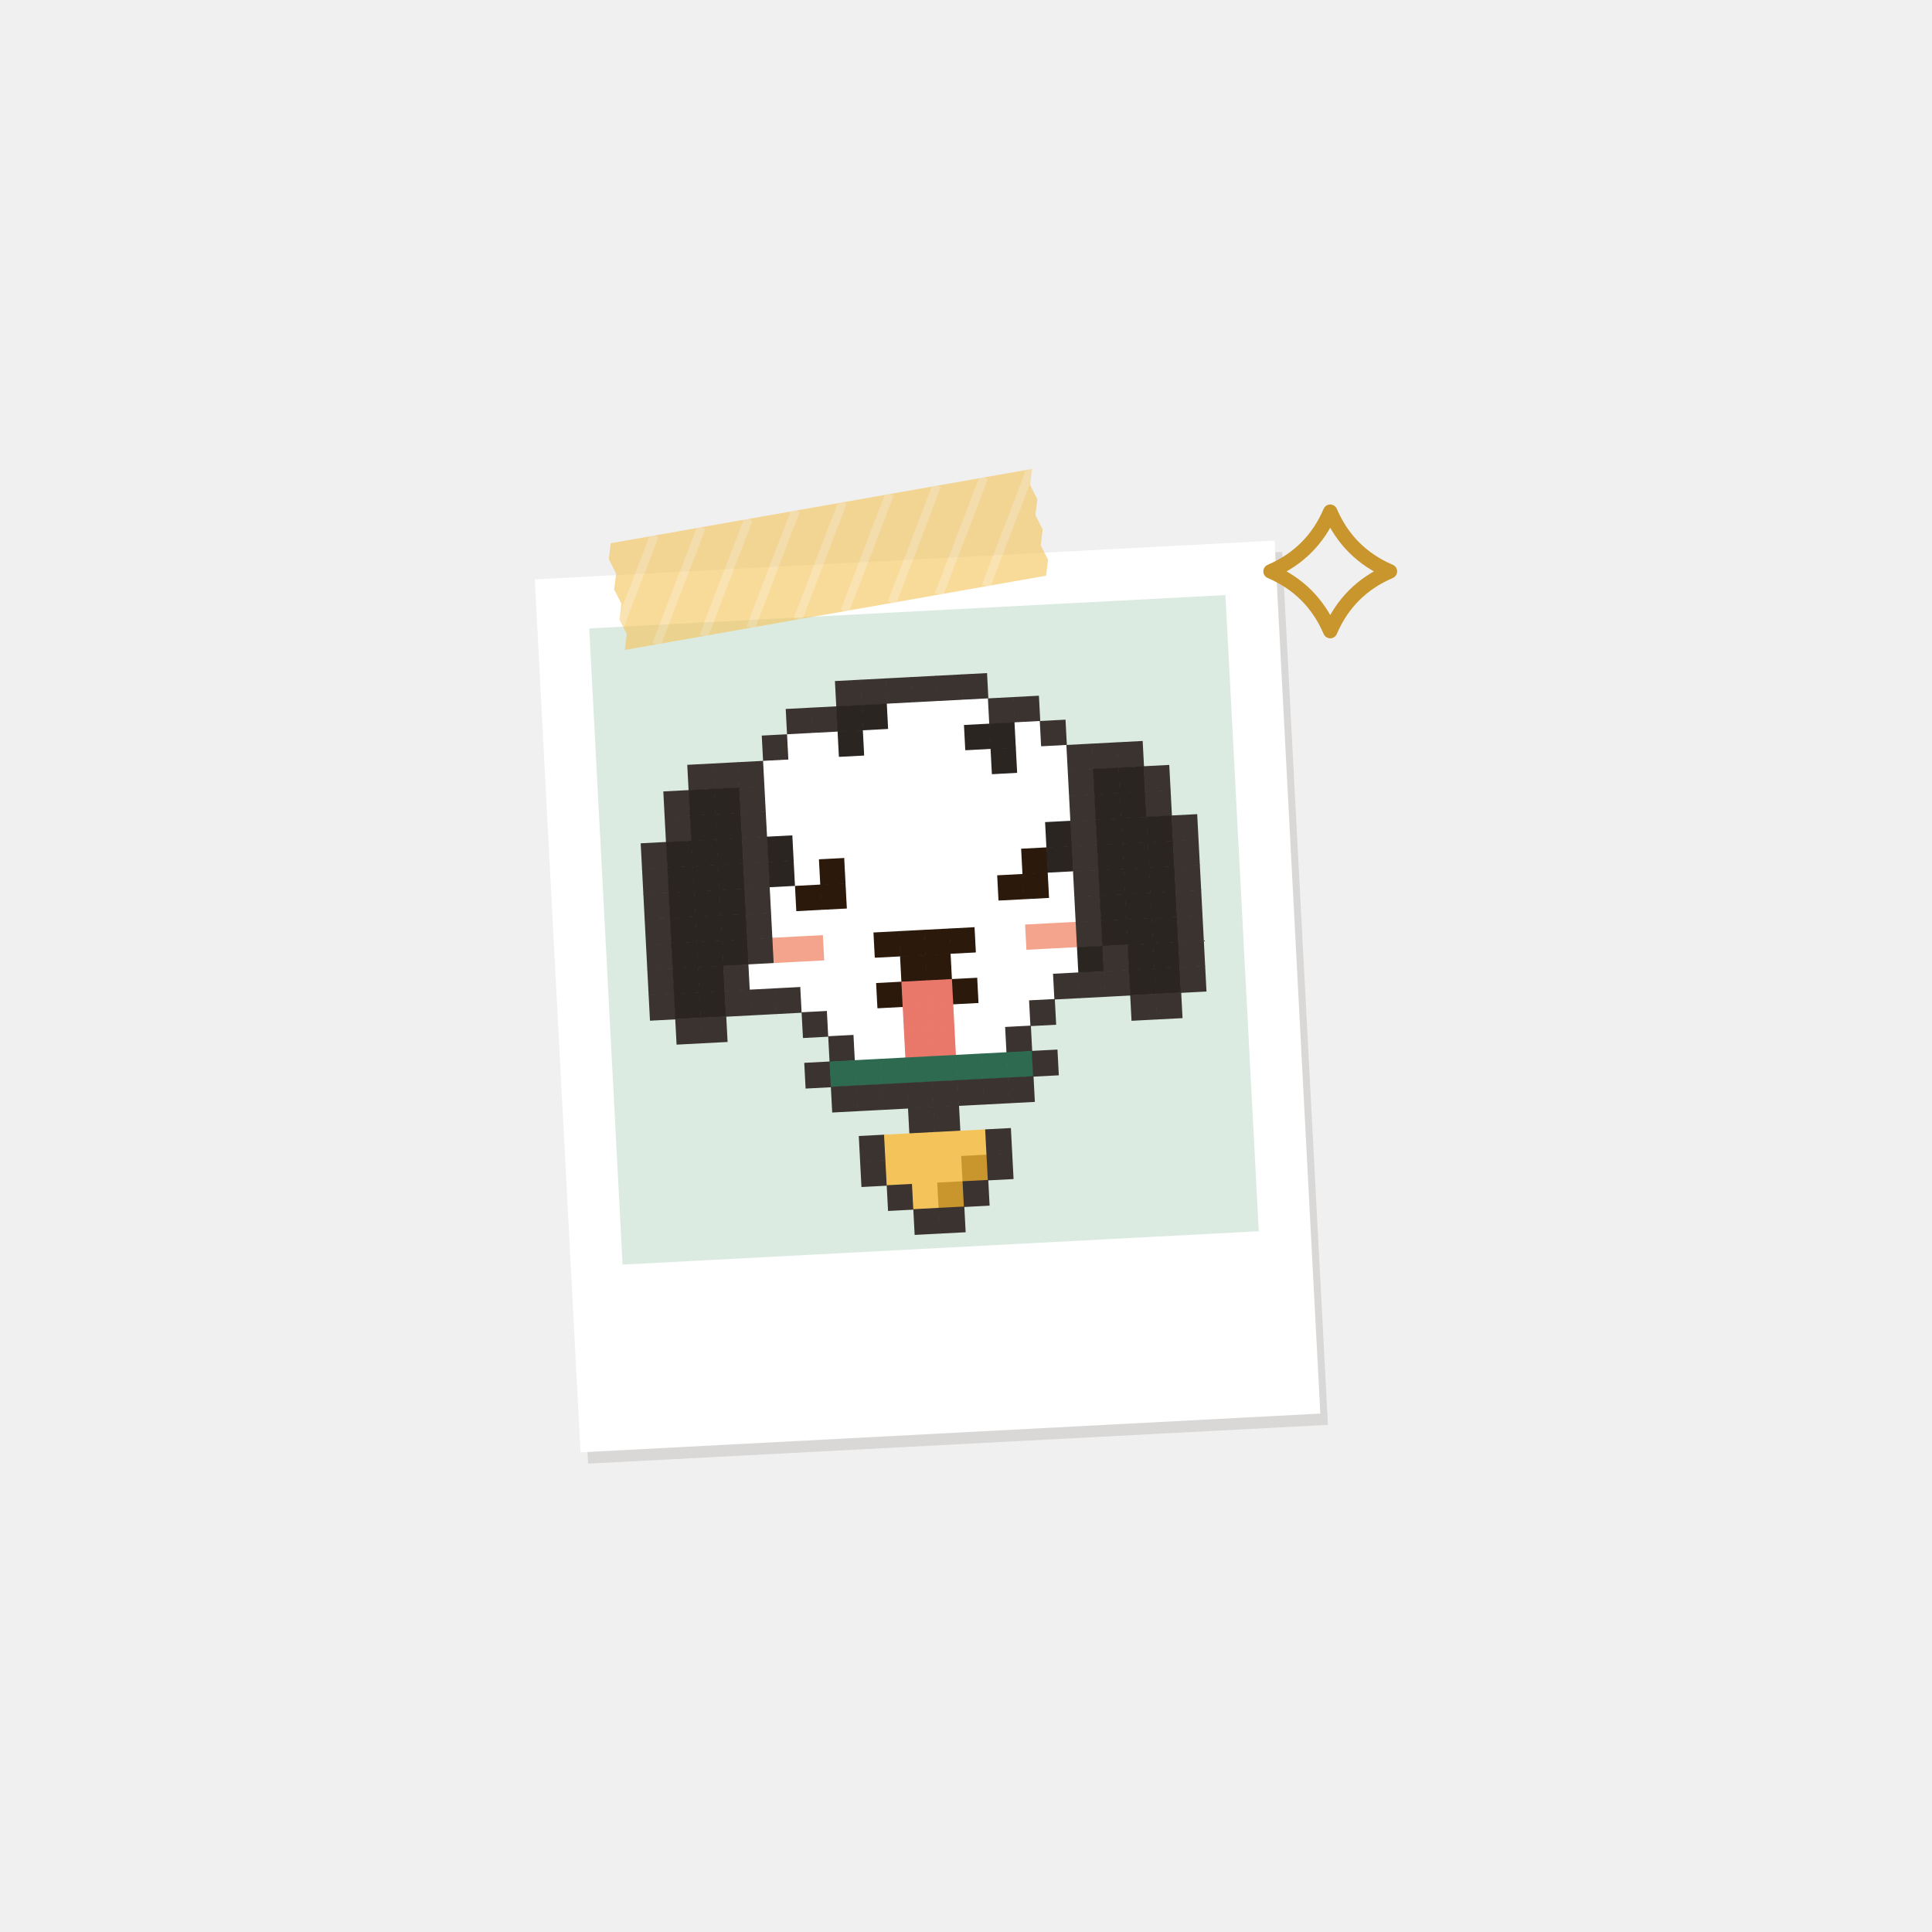
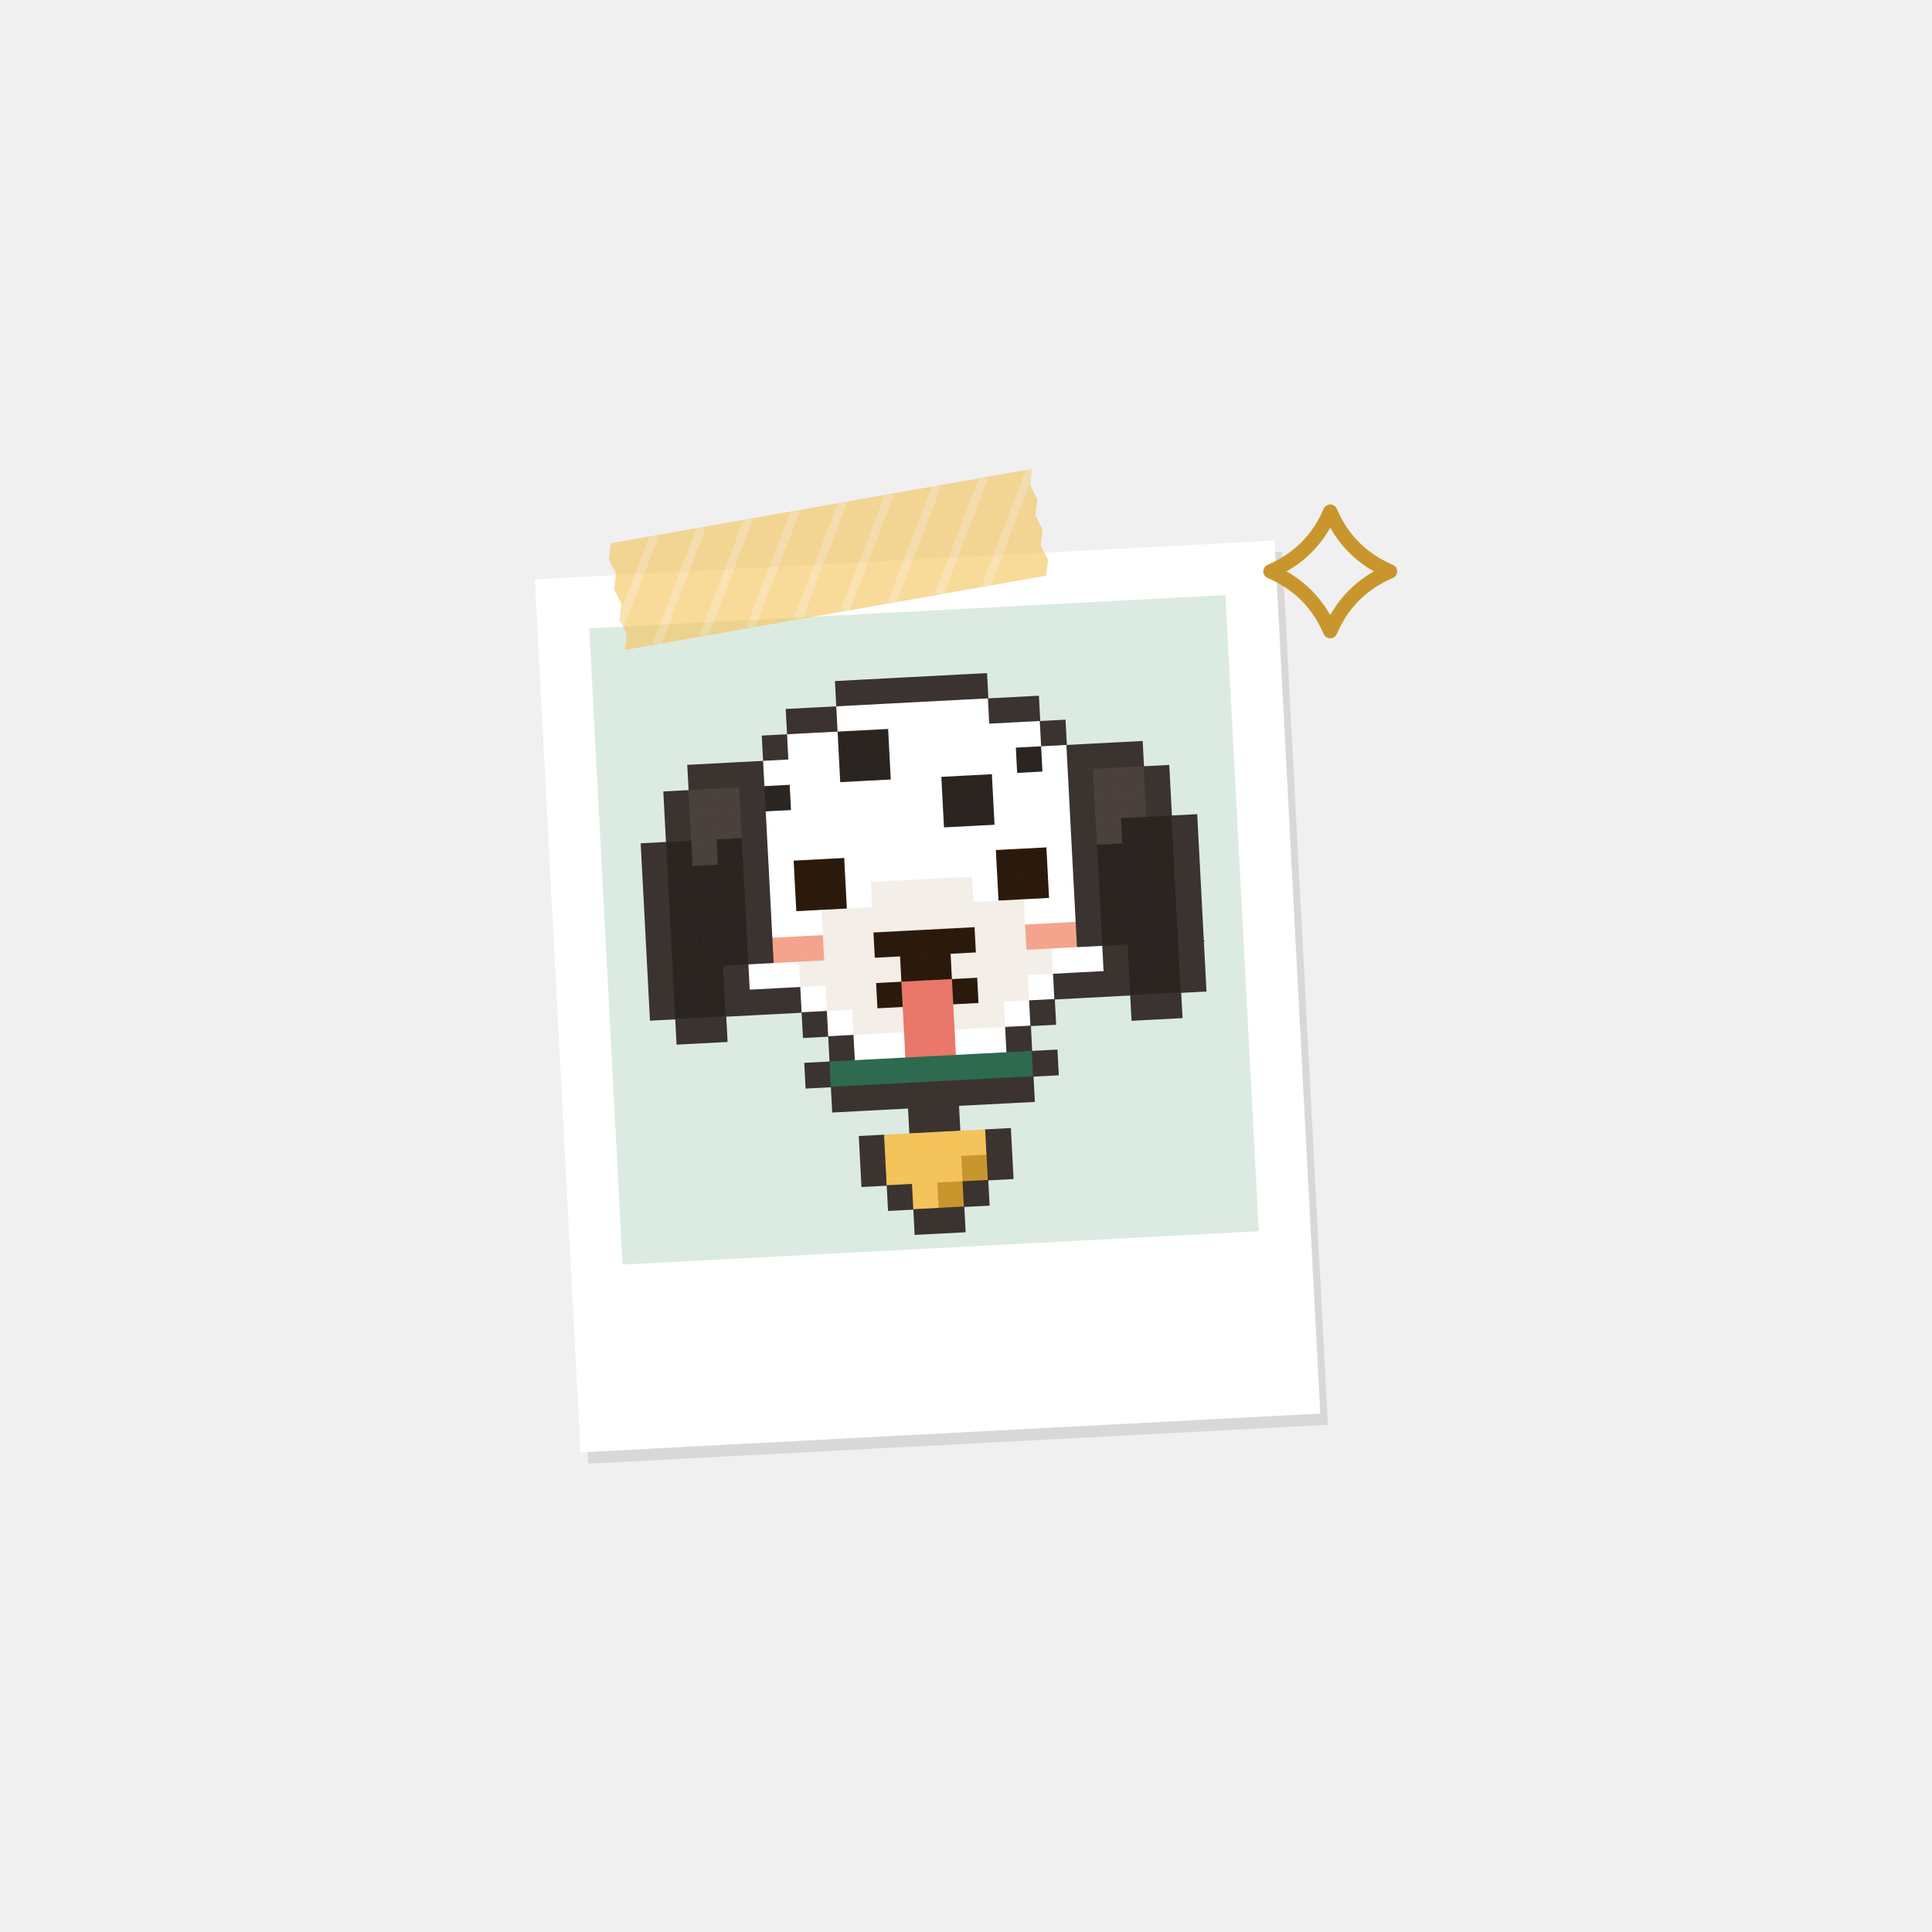
<svg xmlns="http://www.w3.org/2000/svg" width="1024" height="1024" viewBox="0 0 1024 1024">
  <g transform="translate(173.11 176.20) scale(0.61842)">
    <g transform="translate(512.0 512.0) rotate(-3)">
      <rect x="-311.4" y="-307.4" width="634.9" height="749.2" fill="#2B1F12" opacity=".12" />
      <rect x="-317.4" y="-317.4" width="634.9" height="749.2" fill="#fff" />
      <rect x="-273.0" y="-273.0" width="546.0" height="546.0" fill="#DCEBE2" />
      <rect x="-65.075" y="-216.917" width="22.092" height="22.092" fill="#3A3330" />
      <rect x="-43.383" y="-216.917" width="22.092" height="22.092" fill="#3A3330" />
      <rect x="-21.692" y="-216.917" width="22.092" height="22.092" fill="#3A3330" />
      <rect x="0" y="-216.917" width="22.092" height="22.092" fill="#3A3330" />
      <rect x="21.692" y="-216.917" width="22.092" height="22.092" fill="#3A3330" />
      <rect x="43.383" y="-216.917" width="22.092" height="22.092" fill="#3A3330" />
      <rect x="-108.459" y="-195.226" width="22.092" height="22.092" fill="#3A3330" />
      <rect x="-86.767" y="-195.226" width="22.092" height="22.092" fill="#3A3330" />
-       <rect x="-65.075" y="-195.226" width="22.092" height="22.092" fill="#2B2522" />
-       <rect x="-43.383" y="-195.226" width="22.092" height="22.092" fill="#2B2522" />
+       <rect x="-65.075" y="-195.226" width="22.092" height="22.092" fill="#FFFFFF" />
+       <rect x="-43.383" y="-195.226" width="22.092" height="22.092" fill="#FFFFFF" />
      <rect x="-21.692" y="-195.226" width="22.092" height="22.092" fill="#FFFFFF" />
      <rect x="0" y="-195.226" width="22.092" height="22.092" fill="#FFFFFF" />
      <rect x="21.692" y="-195.226" width="22.092" height="22.092" fill="#FFFFFF" />
      <rect x="43.383" y="-195.226" width="22.092" height="22.092" fill="#FFFFFF" />
      <rect x="65.075" y="-195.226" width="22.092" height="22.092" fill="#3A3330" />
      <rect x="86.767" y="-195.226" width="22.092" height="22.092" fill="#3A3330" />
      <rect x="-130.15" y="-173.534" width="22.092" height="22.092" fill="#3A3330" />
      <rect x="-108.459" y="-173.534" width="22.092" height="22.092" fill="#FFFFFF" />
      <rect x="-86.767" y="-173.534" width="22.092" height="22.092" fill="#FFFFFF" />
      <rect x="-65.075" y="-173.534" width="22.092" height="22.092" fill="#2B2522" />
-       <rect x="-43.383" y="-173.534" width="22.092" height="22.092" fill="#FFFFFF" />
+       <rect x="-43.383" y="-173.534" width="22.092" height="22.092" fill="#2B2522" />
      <rect x="-21.692" y="-173.534" width="22.092" height="22.092" fill="#FFFFFF" />
      <rect x="0" y="-173.534" width="22.092" height="22.092" fill="#FFFFFF" />
      <rect x="21.692" y="-173.534" width="22.092" height="22.092" fill="#FFFFFF" />
-       <rect x="43.383" y="-173.534" width="22.092" height="22.092" fill="#2B2522" />
-       <rect x="65.075" y="-173.534" width="22.092" height="22.092" fill="#2B2522" />
+       <rect x="43.383" y="-173.534" width="22.092" height="22.092" fill="#FFFFFF" />
+       <rect x="65.075" y="-173.534" width="22.092" height="22.092" fill="#FFFFFF" />
      <rect x="86.767" y="-173.534" width="22.092" height="22.092" fill="#FFFFFF" />
      <rect x="108.459" y="-173.534" width="22.092" height="22.092" fill="#3A3330" />
      <rect x="-195.226" y="-151.842" width="22.092" height="22.092" fill="#3A3330" />
      <rect x="-173.534" y="-151.842" width="22.092" height="22.092" fill="#3A3330" />
      <rect x="-151.842" y="-151.842" width="22.092" height="22.092" fill="#3A3330" />
      <rect x="-130.15" y="-151.842" width="22.092" height="22.092" fill="#FFFFFF" />
      <rect x="-108.459" y="-151.842" width="22.092" height="22.092" fill="#FFFFFF" />
      <rect x="-86.767" y="-151.842" width="22.092" height="22.092" fill="#FFFFFF" />
-       <rect x="-65.075" y="-151.842" width="22.092" height="22.092" fill="#FFFFFF" />
-       <rect x="-43.383" y="-151.842" width="22.092" height="22.092" fill="#FFFFFF" />
+       <rect x="-65.075" y="-151.842" width="22.092" height="22.092" fill="#2B2522" />
+       <rect x="-43.383" y="-151.842" width="22.092" height="22.092" fill="#2B2522" />
      <rect x="-21.692" y="-151.842" width="22.092" height="22.092" fill="#FFFFFF" />
      <rect x="0" y="-151.842" width="22.092" height="22.092" fill="#FFFFFF" />
      <rect x="21.692" y="-151.842" width="22.092" height="22.092" fill="#FFFFFF" />
      <rect x="43.383" y="-151.842" width="22.092" height="22.092" fill="#FFFFFF" />
-       <rect x="65.075" y="-151.842" width="22.092" height="22.092" fill="#2B2522" />
-       <rect x="86.767" y="-151.842" width="22.092" height="22.092" fill="#FFFFFF" />
+       <rect x="65.075" y="-151.842" width="22.092" height="22.092" fill="#FFFFFF" />
+       <rect x="86.767" y="-151.842" width="22.092" height="22.092" fill="#2B2522" />
      <rect x="108.459" y="-151.842" width="22.092" height="22.092" fill="#FFFFFF" />
      <rect x="130.15" y="-151.842" width="22.092" height="22.092" fill="#3A3330" />
      <rect x="151.842" y="-151.842" width="22.092" height="22.092" fill="#3A3330" />
      <rect x="173.534" y="-151.842" width="22.092" height="22.092" fill="#3A3330" />
      <rect x="-216.917" y="-130.15" width="22.092" height="22.092" fill="#3A3330" />
-       <rect x="-195.226" y="-130.15" width="22.092" height="22.092" fill="#2B2522" />
-       <rect x="-173.534" y="-130.15" width="22.092" height="22.092" fill="#2B2522" />
+       <rect x="-195.226" y="-130.15" width="22.092" height="22.092" fill="#4A403C" />
+       <rect x="-173.534" y="-130.15" width="22.092" height="22.092" fill="#4A403C" />
      <rect x="-151.842" y="-130.15" width="22.092" height="22.092" fill="#3A3330" />
-       <rect x="-130.15" y="-130.15" width="22.092" height="22.092" fill="#FFFFFF" />
+       <rect x="-130.15" y="-130.15" width="22.092" height="22.092" fill="#2B2522" />
      <rect x="-108.459" y="-130.15" width="22.092" height="22.092" fill="#FFFFFF" />
      <rect x="-86.767" y="-130.15" width="22.092" height="22.092" fill="#FFFFFF" />
      <rect x="-65.075" y="-130.15" width="22.092" height="22.092" fill="#FFFFFF" />
      <rect x="-43.383" y="-130.15" width="22.092" height="22.092" fill="#FFFFFF" />
      <rect x="-21.692" y="-130.15" width="22.092" height="22.092" fill="#FFFFFF" />
      <rect x="0" y="-130.15" width="22.092" height="22.092" fill="#FFFFFF" />
-       <rect x="21.692" y="-130.15" width="22.092" height="22.092" fill="#FFFFFF" />
-       <rect x="43.383" y="-130.15" width="22.092" height="22.092" fill="#FFFFFF" />
+       <rect x="21.692" y="-130.15" width="22.092" height="22.092" fill="#2B2522" />
+       <rect x="43.383" y="-130.15" width="22.092" height="22.092" fill="#2B2522" />
      <rect x="65.075" y="-130.15" width="22.092" height="22.092" fill="#FFFFFF" />
      <rect x="86.767" y="-130.15" width="22.092" height="22.092" fill="#FFFFFF" />
      <rect x="108.459" y="-130.15" width="22.092" height="22.092" fill="#FFFFFF" />
      <rect x="130.15" y="-130.15" width="22.092" height="22.092" fill="#3A3330" />
-       <rect x="151.842" y="-130.15" width="22.092" height="22.092" fill="#2B2522" />
-       <rect x="173.534" y="-130.15" width="22.092" height="22.092" fill="#2B2522" />
+       <rect x="151.842" y="-130.15" width="22.092" height="22.092" fill="#4A403C" />
+       <rect x="173.534" y="-130.15" width="22.092" height="22.092" fill="#4A403C" />
      <rect x="195.226" y="-130.15" width="22.092" height="22.092" fill="#3A3330" />
      <rect x="-216.917" y="-108.459" width="22.092" height="22.092" fill="#3A3330" />
-       <rect x="-195.226" y="-108.459" width="22.092" height="22.092" fill="#2B2522" />
-       <rect x="-173.534" y="-108.459" width="22.092" height="22.092" fill="#2B2522" />
+       <rect x="-195.226" y="-108.459" width="22.092" height="22.092" fill="#4A403C" />
+       <rect x="-173.534" y="-108.459" width="22.092" height="22.092" fill="#4A403C" />
      <rect x="-151.842" y="-108.459" width="22.092" height="22.092" fill="#3A3330" />
      <rect x="-130.15" y="-108.459" width="22.092" height="22.092" fill="#FFFFFF" />
      <rect x="-108.459" y="-108.459" width="22.092" height="22.092" fill="#FFFFFF" />
      <rect x="-86.767" y="-108.459" width="22.092" height="22.092" fill="#FFFFFF" />
      <rect x="-65.075" y="-108.459" width="22.092" height="22.092" fill="#FFFFFF" />
      <rect x="-43.383" y="-108.459" width="22.092" height="22.092" fill="#FFFFFF" />
      <rect x="-21.692" y="-108.459" width="22.092" height="22.092" fill="#FFFFFF" />
      <rect x="0" y="-108.459" width="22.092" height="22.092" fill="#FFFFFF" />
-       <rect x="21.692" y="-108.459" width="22.092" height="22.092" fill="#FFFFFF" />
-       <rect x="43.383" y="-108.459" width="22.092" height="22.092" fill="#FFFFFF" />
+       <rect x="21.692" y="-108.459" width="22.092" height="22.092" fill="#2B2522" />
+       <rect x="43.383" y="-108.459" width="22.092" height="22.092" fill="#2B2522" />
      <rect x="65.075" y="-108.459" width="22.092" height="22.092" fill="#FFFFFF" />
      <rect x="86.767" y="-108.459" width="22.092" height="22.092" fill="#FFFFFF" />
      <rect x="108.459" y="-108.459" width="22.092" height="22.092" fill="#FFFFFF" />
      <rect x="130.15" y="-108.459" width="22.092" height="22.092" fill="#3A3330" />
-       <rect x="151.842" y="-108.459" width="22.092" height="22.092" fill="#2B2522" />
-       <rect x="173.534" y="-108.459" width="22.092" height="22.092" fill="#2B2522" />
+       <rect x="151.842" y="-108.459" width="22.092" height="22.092" fill="#4A403C" />
+       <rect x="173.534" y="-108.459" width="22.092" height="22.092" fill="#4A403C" />
      <rect x="195.226" y="-108.459" width="22.092" height="22.092" fill="#3A3330" />
      <rect x="-238.609" y="-86.767" width="22.092" height="22.092" fill="#3A3330" />
      <rect x="-216.917" y="-86.767" width="22.092" height="22.092" fill="#2B2522" />
-       <rect x="-195.226" y="-86.767" width="22.092" height="22.092" fill="#2B2522" />
+       <rect x="-195.226" y="-86.767" width="22.092" height="22.092" fill="#4A403C" />
      <rect x="-173.534" y="-86.767" width="22.092" height="22.092" fill="#2B2522" />
      <rect x="-151.842" y="-86.767" width="22.092" height="22.092" fill="#3A3330" />
-       <rect x="-130.15" y="-86.767" width="22.092" height="22.092" fill="#2B2522" />
+       <rect x="-130.15" y="-86.767" width="22.092" height="22.092" fill="#FFFFFF" />
      <rect x="-108.459" y="-86.767" width="22.092" height="22.092" fill="#FFFFFF" />
      <rect x="-86.767" y="-86.767" width="22.092" height="22.092" fill="#FFFFFF" />
      <rect x="-65.075" y="-86.767" width="22.092" height="22.092" fill="#FFFFFF" />
      <rect x="-43.383" y="-86.767" width="22.092" height="22.092" fill="#FFFFFF" />
      <rect x="-21.692" y="-86.767" width="22.092" height="22.092" fill="#FFFFFF" />
      <rect x="0" y="-86.767" width="22.092" height="22.092" fill="#FFFFFF" />
      <rect x="21.692" y="-86.767" width="22.092" height="22.092" fill="#FFFFFF" />
      <rect x="43.383" y="-86.767" width="22.092" height="22.092" fill="#FFFFFF" />
      <rect x="65.075" y="-86.767" width="22.092" height="22.092" fill="#FFFFFF" />
      <rect x="86.767" y="-86.767" width="22.092" height="22.092" fill="#FFFFFF" />
-       <rect x="108.459" y="-86.767" width="22.092" height="22.092" fill="#2B2522" />
+       <rect x="108.459" y="-86.767" width="22.092" height="22.092" fill="#FFFFFF" />
      <rect x="130.15" y="-86.767" width="22.092" height="22.092" fill="#3A3330" />
-       <rect x="151.842" y="-86.767" width="22.092" height="22.092" fill="#2B2522" />
+       <rect x="151.842" y="-86.767" width="22.092" height="22.092" fill="#4A403C" />
      <rect x="173.534" y="-86.767" width="22.092" height="22.092" fill="#2B2522" />
      <rect x="195.226" y="-86.767" width="22.092" height="22.092" fill="#2B2522" />
      <rect x="216.917" y="-86.767" width="22.092" height="22.092" fill="#3A3330" />
      <rect x="-238.609" y="-65.075" width="22.092" height="22.092" fill="#3A3330" />
      <rect x="-216.917" y="-65.075" width="22.092" height="22.092" fill="#2B2522" />
      <rect x="-195.226" y="-65.075" width="22.092" height="22.092" fill="#2B2522" />
      <rect x="-173.534" y="-65.075" width="22.092" height="22.092" fill="#2B2522" />
      <rect x="-151.842" y="-65.075" width="22.092" height="22.092" fill="#3A3330" />
-       <rect x="-130.15" y="-65.075" width="22.092" height="22.092" fill="#2B2522" />
-       <rect x="-108.459" y="-65.075" width="22.092" height="22.092" fill="#FFFFFF" />
+       <rect x="-130.15" y="-65.075" width="22.092" height="22.092" fill="#FFFFFF" />
+       <rect x="-108.459" y="-65.075" width="22.092" height="22.092" fill="#2B1A0C" />
      <rect x="-86.767" y="-65.075" width="22.092" height="22.092" fill="#2B1A0C" />
      <rect x="-65.075" y="-65.075" width="22.092" height="22.092" fill="#FFFFFF" />
      <rect x="-43.383" y="-65.075" width="22.092" height="22.092" fill="#FFFFFF" />
      <rect x="-21.692" y="-65.075" width="22.092" height="22.092" fill="#FFFFFF" />
      <rect x="0" y="-65.075" width="22.092" height="22.092" fill="#FFFFFF" />
      <rect x="21.692" y="-65.075" width="22.092" height="22.092" fill="#FFFFFF" />
      <rect x="43.383" y="-65.075" width="22.092" height="22.092" fill="#FFFFFF" />
-       <rect x="65.075" y="-65.075" width="22.092" height="22.092" fill="#FFFFFF" />
+       <rect x="65.075" y="-65.075" width="22.092" height="22.092" fill="#2B1A0C" />
      <rect x="86.767" y="-65.075" width="22.092" height="22.092" fill="#2B1A0C" />
-       <rect x="108.459" y="-65.075" width="22.092" height="22.092" fill="#2B2522" />
+       <rect x="108.459" y="-65.075" width="22.092" height="22.092" fill="#FFFFFF" />
      <rect x="130.15" y="-65.075" width="22.092" height="22.092" fill="#3A3330" />
      <rect x="151.842" y="-65.075" width="22.092" height="22.092" fill="#2B2522" />
      <rect x="173.534" y="-65.075" width="22.092" height="22.092" fill="#2B2522" />
      <rect x="195.226" y="-65.075" width="22.092" height="22.092" fill="#2B2522" />
      <rect x="216.917" y="-65.075" width="22.092" height="22.092" fill="#3A3330" />
      <rect x="-238.609" y="-43.383" width="22.092" height="22.092" fill="#3A3330" />
      <rect x="-216.917" y="-43.383" width="22.092" height="22.092" fill="#2B2522" />
      <rect x="-195.226" y="-43.383" width="22.092" height="22.092" fill="#2B2522" />
      <rect x="-173.534" y="-43.383" width="22.092" height="22.092" fill="#2B2522" />
      <rect x="-151.842" y="-43.383" width="22.092" height="22.092" fill="#3A3330" />
      <rect x="-130.15" y="-43.383" width="22.092" height="22.092" fill="#FFFFFF" />
      <rect x="-108.459" y="-43.383" width="22.092" height="22.092" fill="#2B1A0C" />
      <rect x="-86.767" y="-43.383" width="22.092" height="22.092" fill="#2B1A0C" />
      <rect x="-65.075" y="-43.383" width="22.092" height="22.092" fill="#FFFFFF" />
-       <rect x="-43.383" y="-43.383" width="22.092" height="22.092" fill="#FFFFFF" />
-       <rect x="-21.692" y="-43.383" width="22.092" height="22.092" fill="#FFFFFF" />
-       <rect x="0" y="-43.383" width="22.092" height="22.092" fill="#FFFFFF" />
-       <rect x="21.692" y="-43.383" width="22.092" height="22.092" fill="#FFFFFF" />
+       <rect x="-43.383" y="-43.383" width="22.092" height="22.092" fill="#F4EEE8" />
+       <rect x="-21.692" y="-43.383" width="22.092" height="22.092" fill="#F4EEE8" />
+       <rect x="0" y="-43.383" width="22.092" height="22.092" fill="#F4EEE8" />
+       <rect x="21.692" y="-43.383" width="22.092" height="22.092" fill="#F4EEE8" />
      <rect x="43.383" y="-43.383" width="22.092" height="22.092" fill="#FFFFFF" />
      <rect x="65.075" y="-43.383" width="22.092" height="22.092" fill="#2B1A0C" />
      <rect x="86.767" y="-43.383" width="22.092" height="22.092" fill="#2B1A0C" />
      <rect x="108.459" y="-43.383" width="22.092" height="22.092" fill="#FFFFFF" />
      <rect x="130.15" y="-43.383" width="22.092" height="22.092" fill="#3A3330" />
      <rect x="151.842" y="-43.383" width="22.092" height="22.092" fill="#2B2522" />
      <rect x="173.534" y="-43.383" width="22.092" height="22.092" fill="#2B2522" />
      <rect x="195.226" y="-43.383" width="22.092" height="22.092" fill="#2B2522" />
      <rect x="216.917" y="-43.383" width="22.092" height="22.092" fill="#3A3330" />
      <rect x="-238.609" y="-21.692" width="22.092" height="22.092" fill="#3A3330" />
      <rect x="-216.917" y="-21.692" width="22.092" height="22.092" fill="#2B2522" />
      <rect x="-195.226" y="-21.692" width="22.092" height="22.092" fill="#2B2522" />
      <rect x="-173.534" y="-21.692" width="22.092" height="22.092" fill="#2B2522" />
      <rect x="-151.842" y="-21.692" width="22.092" height="22.092" fill="#3A3330" />
      <rect x="-130.15" y="-21.692" width="22.092" height="22.092" fill="#FFFFFF" />
      <rect x="-108.459" y="-21.692" width="22.092" height="22.092" fill="#FFFFFF" />
-       <rect x="-86.767" y="-21.692" width="22.092" height="22.092" fill="#FFFFFF" />
-       <rect x="-65.075" y="-21.692" width="22.092" height="22.092" fill="#FFFFFF" />
-       <rect x="-43.383" y="-21.692" width="22.092" height="22.092" fill="#FFFFFF" />
-       <rect x="-21.692" y="-21.692" width="22.092" height="22.092" fill="#FFFFFF" />
-       <rect x="0" y="-21.692" width="22.092" height="22.092" fill="#FFFFFF" />
-       <rect x="21.692" y="-21.692" width="22.092" height="22.092" fill="#FFFFFF" />
-       <rect x="43.383" y="-21.692" width="22.092" height="22.092" fill="#FFFFFF" />
-       <rect x="65.075" y="-21.692" width="22.092" height="22.092" fill="#FFFFFF" />
+       <rect x="-86.767" y="-21.692" width="22.092" height="22.092" fill="#F4EEE8" />
+       <rect x="-65.075" y="-21.692" width="22.092" height="22.092" fill="#F4EEE8" />
+       <rect x="-43.383" y="-21.692" width="22.092" height="22.092" fill="#F4EEE8" />
+       <rect x="-21.692" y="-21.692" width="22.092" height="22.092" fill="#F4EEE8" />
+       <rect x="0" y="-21.692" width="22.092" height="22.092" fill="#F4EEE8" />
+       <rect x="21.692" y="-21.692" width="22.092" height="22.092" fill="#F4EEE8" />
+       <rect x="43.383" y="-21.692" width="22.092" height="22.092" fill="#F4EEE8" />
+       <rect x="65.075" y="-21.692" width="22.092" height="22.092" fill="#F4EEE8" />
      <rect x="86.767" y="-21.692" width="22.092" height="22.092" fill="#FFFFFF" />
      <rect x="108.459" y="-21.692" width="22.092" height="22.092" fill="#FFFFFF" />
      <rect x="130.15" y="-21.692" width="22.092" height="22.092" fill="#3A3330" />
      <rect x="151.842" y="-21.692" width="22.092" height="22.092" fill="#2B2522" />
      <rect x="173.534" y="-21.692" width="22.092" height="22.092" fill="#2B2522" />
      <rect x="195.226" y="-21.692" width="22.092" height="22.092" fill="#2B2522" />
      <rect x="216.917" y="-21.692" width="22.092" height="22.092" fill="#3A3330" />
      <rect x="-238.609" y="0" width="22.092" height="22.092" fill="#3A3330" />
      <rect x="-216.917" y="0" width="22.092" height="22.092" fill="#2B2522" />
      <rect x="-195.226" y="0" width="22.092" height="22.092" fill="#2B2522" />
      <rect x="-173.534" y="0" width="22.092" height="22.092" fill="#2B2522" />
      <rect x="-151.842" y="0" width="22.092" height="22.092" fill="#3A3330" />
      <rect x="-130.15" y="0" width="22.092" height="22.092" fill="#F4A48C" />
      <rect x="-108.459" y="0" width="22.092" height="22.092" fill="#F4A48C" />
-       <rect x="-86.767" y="0" width="22.092" height="22.092" fill="#FFFFFF" />
-       <rect x="-65.075" y="0" width="22.092" height="22.092" fill="#FFFFFF" />
+       <rect x="-86.767" y="0" width="22.092" height="22.092" fill="#F4EEE8" />
+       <rect x="-65.075" y="0" width="22.092" height="22.092" fill="#F4EEE8" />
      <rect x="-43.383" y="0" width="22.092" height="22.092" fill="#2B1A0C" />
      <rect x="-21.692" y="0" width="22.092" height="22.092" fill="#2B1A0C" />
      <rect x="0" y="0" width="22.092" height="22.092" fill="#2B1A0C" />
      <rect x="21.692" y="0" width="22.092" height="22.092" fill="#2B1A0C" />
-       <rect x="43.383" y="0" width="22.092" height="22.092" fill="#FFFFFF" />
-       <rect x="65.075" y="0" width="22.092" height="22.092" fill="#FFFFFF" />
+       <rect x="43.383" y="0" width="22.092" height="22.092" fill="#F4EEE8" />
+       <rect x="65.075" y="0" width="22.092" height="22.092" fill="#F4EEE8" />
      <rect x="86.767" y="0" width="22.092" height="22.092" fill="#F4A48C" />
      <rect x="108.459" y="0" width="22.092" height="22.092" fill="#F4A48C" />
      <rect x="130.15" y="0" width="22.092" height="22.092" fill="#3A3330" />
      <rect x="151.842" y="0" width="22.092" height="22.092" fill="#2B2522" />
      <rect x="173.534" y="0" width="22.092" height="22.092" fill="#2B2522" />
      <rect x="195.226" y="0" width="22.092" height="22.092" fill="#2B2522" />
      <rect x="216.917" y="0" width="22.092" height="22.092" fill="#3A3330" />
      <rect x="-238.609" y="21.692" width="22.092" height="22.092" fill="#3A3330" />
      <rect x="-216.917" y="21.692" width="22.092" height="22.092" fill="#2B2522" />
      <rect x="-195.226" y="21.692" width="22.092" height="22.092" fill="#2B2522" />
      <rect x="-173.534" y="21.692" width="22.092" height="22.092" fill="#3A3330" />
      <rect x="-151.842" y="21.692" width="22.092" height="22.092" fill="#FFFFFF" />
      <rect x="-130.15" y="21.692" width="22.092" height="22.092" fill="#FFFFFF" />
-       <rect x="-108.459" y="21.692" width="22.092" height="22.092" fill="#FFFFFF" />
-       <rect x="-86.767" y="21.692" width="22.092" height="22.092" fill="#FFFFFF" />
-       <rect x="-65.075" y="21.692" width="22.092" height="22.092" fill="#FFFFFF" />
-       <rect x="-43.383" y="21.692" width="22.092" height="22.092" fill="#FFFFFF" />
+       <rect x="-108.459" y="21.692" width="22.092" height="22.092" fill="#F4EEE8" />
+       <rect x="-86.767" y="21.692" width="22.092" height="22.092" fill="#F4EEE8" />
+       <rect x="-65.075" y="21.692" width="22.092" height="22.092" fill="#F4EEE8" />
+       <rect x="-43.383" y="21.692" width="22.092" height="22.092" fill="#F4EEE8" />
      <rect x="-21.692" y="21.692" width="22.092" height="22.092" fill="#2B1A0C" />
      <rect x="0" y="21.692" width="22.092" height="22.092" fill="#2B1A0C" />
-       <rect x="21.692" y="21.692" width="22.092" height="22.092" fill="#FFFFFF" />
-       <rect x="43.383" y="21.692" width="22.092" height="22.092" fill="#FFFFFF" />
-       <rect x="65.075" y="21.692" width="22.092" height="22.092" fill="#FFFFFF" />
-       <rect x="86.767" y="21.692" width="22.092" height="22.092" fill="#FFFFFF" />
+       <rect x="21.692" y="21.692" width="22.092" height="22.092" fill="#F4EEE8" />
+       <rect x="43.383" y="21.692" width="22.092" height="22.092" fill="#F4EEE8" />
+       <rect x="65.075" y="21.692" width="22.092" height="22.092" fill="#F4EEE8" />
+       <rect x="86.767" y="21.692" width="22.092" height="22.092" fill="#F4EEE8" />
      <rect x="108.459" y="21.692" width="22.092" height="22.092" fill="#FFFFFF" />
-       <rect x="130.15" y="21.692" width="22.092" height="22.092" fill="#2B2522" />
+       <rect x="130.15" y="21.692" width="22.092" height="22.092" fill="#FFFFFF" />
      <rect x="151.842" y="21.692" width="22.092" height="22.092" fill="#3A3330" />
      <rect x="173.534" y="21.692" width="22.092" height="22.092" fill="#2B2522" />
      <rect x="195.226" y="21.692" width="22.092" height="22.092" fill="#2B2522" />
      <rect x="216.917" y="21.692" width="22.092" height="22.092" fill="#3A3330" />
      <rect x="-238.609" y="43.383" width="22.092" height="22.092" fill="#3A3330" />
      <rect x="-216.917" y="43.383" width="22.092" height="22.092" fill="#2B2522" />
      <rect x="-195.226" y="43.383" width="22.092" height="22.092" fill="#2B2522" />
      <rect x="-173.534" y="43.383" width="22.092" height="22.092" fill="#3A3330" />
      <rect x="-151.842" y="43.383" width="22.092" height="22.092" fill="#3A3330" />
      <rect x="-130.15" y="43.383" width="22.092" height="22.092" fill="#3A3330" />
      <rect x="-108.459" y="43.383" width="22.092" height="22.092" fill="#FFFFFF" />
-       <rect x="-86.767" y="43.383" width="22.092" height="22.092" fill="#FFFFFF" />
-       <rect x="-65.075" y="43.383" width="22.092" height="22.092" fill="#FFFFFF" />
+       <rect x="-86.767" y="43.383" width="22.092" height="22.092" fill="#F4EEE8" />
+       <rect x="-65.075" y="43.383" width="22.092" height="22.092" fill="#F4EEE8" />
      <rect x="-43.383" y="43.383" width="22.092" height="22.092" fill="#2B1A0C" />
      <rect x="-21.692" y="43.383" width="22.092" height="22.092" fill="#E9776A" />
      <rect x="0" y="43.383" width="22.092" height="22.092" fill="#E9776A" />
      <rect x="21.692" y="43.383" width="22.092" height="22.092" fill="#2B1A0C" />
-       <rect x="43.383" y="43.383" width="22.092" height="22.092" fill="#FFFFFF" />
-       <rect x="65.075" y="43.383" width="22.092" height="22.092" fill="#FFFFFF" />
+       <rect x="43.383" y="43.383" width="22.092" height="22.092" fill="#F4EEE8" />
+       <rect x="65.075" y="43.383" width="22.092" height="22.092" fill="#F4EEE8" />
      <rect x="86.767" y="43.383" width="22.092" height="22.092" fill="#FFFFFF" />
      <rect x="108.459" y="43.383" width="22.092" height="22.092" fill="#3A3330" />
      <rect x="130.15" y="43.383" width="22.092" height="22.092" fill="#3A3330" />
      <rect x="151.842" y="43.383" width="22.092" height="22.092" fill="#3A3330" />
      <rect x="173.534" y="43.383" width="22.092" height="22.092" fill="#2B2522" />
      <rect x="195.226" y="43.383" width="22.092" height="22.092" fill="#2B2522" />
      <rect x="216.917" y="43.383" width="22.092" height="22.092" fill="#3A3330" />
      <rect x="-216.917" y="65.075" width="22.092" height="22.092" fill="#3A3330" />
      <rect x="-195.226" y="65.075" width="22.092" height="22.092" fill="#3A3330" />
      <rect x="-108.459" y="65.075" width="22.092" height="22.092" fill="#3A3330" />
      <rect x="-86.767" y="65.075" width="22.092" height="22.092" fill="#FFFFFF" />
-       <rect x="-65.075" y="65.075" width="22.092" height="22.092" fill="#FFFFFF" />
-       <rect x="-43.383" y="65.075" width="22.092" height="22.092" fill="#FFFFFF" />
+       <rect x="-65.075" y="65.075" width="22.092" height="22.092" fill="#F4EEE8" />
+       <rect x="-43.383" y="65.075" width="22.092" height="22.092" fill="#F4EEE8" />
      <rect x="-21.692" y="65.075" width="22.092" height="22.092" fill="#E9776A" />
      <rect x="0" y="65.075" width="22.092" height="22.092" fill="#E9776A" />
-       <rect x="21.692" y="65.075" width="22.092" height="22.092" fill="#FFFFFF" />
-       <rect x="43.383" y="65.075" width="22.092" height="22.092" fill="#FFFFFF" />
+       <rect x="21.692" y="65.075" width="22.092" height="22.092" fill="#F4EEE8" />
+       <rect x="43.383" y="65.075" width="22.092" height="22.092" fill="#F4EEE8" />
      <rect x="65.075" y="65.075" width="22.092" height="22.092" fill="#FFFFFF" />
      <rect x="86.767" y="65.075" width="22.092" height="22.092" fill="#3A3330" />
      <rect x="173.534" y="65.075" width="22.092" height="22.092" fill="#3A3330" />
      <rect x="195.226" y="65.075" width="22.092" height="22.092" fill="#3A3330" />
      <rect x="-86.767" y="86.767" width="22.092" height="22.092" fill="#3A3330" />
      <rect x="-65.075" y="86.767" width="22.092" height="22.092" fill="#FFFFFF" />
      <rect x="-43.383" y="86.767" width="22.092" height="22.092" fill="#FFFFFF" />
      <rect x="-21.692" y="86.767" width="22.092" height="22.092" fill="#E9776A" />
      <rect x="0" y="86.767" width="22.092" height="22.092" fill="#E9776A" />
      <rect x="21.692" y="86.767" width="22.092" height="22.092" fill="#FFFFFF" />
      <rect x="43.383" y="86.767" width="22.092" height="22.092" fill="#FFFFFF" />
      <rect x="65.075" y="86.767" width="22.092" height="22.092" fill="#3A3330" />
      <rect x="-108.459" y="108.459" width="22.092" height="22.092" fill="#3A3330" />
      <rect x="-86.767" y="108.459" width="22.092" height="22.092" fill="#2D6A4F" />
      <rect x="-65.075" y="108.459" width="22.092" height="22.092" fill="#2D6A4F" />
      <rect x="-43.383" y="108.459" width="22.092" height="22.092" fill="#2D6A4F" />
      <rect x="-21.692" y="108.459" width="22.092" height="22.092" fill="#2D6A4F" />
      <rect x="0" y="108.459" width="22.092" height="22.092" fill="#2D6A4F" />
      <rect x="21.692" y="108.459" width="22.092" height="22.092" fill="#2D6A4F" />
      <rect x="43.383" y="108.459" width="22.092" height="22.092" fill="#2D6A4F" />
      <rect x="65.075" y="108.459" width="22.092" height="22.092" fill="#2D6A4F" />
      <rect x="86.767" y="108.459" width="22.092" height="22.092" fill="#3A3330" />
      <rect x="-86.767" y="130.15" width="22.092" height="22.092" fill="#3A3330" />
      <rect x="-65.075" y="130.15" width="22.092" height="22.092" fill="#3A3330" />
      <rect x="-43.383" y="130.15" width="22.092" height="22.092" fill="#3A3330" />
      <rect x="-21.692" y="130.15" width="22.092" height="22.092" fill="#3A3330" />
      <rect x="0" y="130.15" width="22.092" height="22.092" fill="#3A3330" />
      <rect x="21.692" y="130.15" width="22.092" height="22.092" fill="#3A3330" />
      <rect x="43.383" y="130.15" width="22.092" height="22.092" fill="#3A3330" />
      <rect x="65.075" y="130.15" width="22.092" height="22.092" fill="#3A3330" />
      <rect x="-21.692" y="151.842" width="22.092" height="22.092" fill="#3A3330" />
      <rect x="0" y="151.842" width="22.092" height="22.092" fill="#3A3330" />
      <rect x="-65.075" y="173.534" width="22.092" height="22.092" fill="#3A3330" />
      <rect x="-43.383" y="173.534" width="22.092" height="22.092" fill="#F4C35A" />
      <rect x="-21.692" y="173.534" width="22.092" height="22.092" fill="#F4C35A" />
      <rect x="0" y="173.534" width="22.092" height="22.092" fill="#F4C35A" />
      <rect x="21.692" y="173.534" width="22.092" height="22.092" fill="#F4C35A" />
      <rect x="43.383" y="173.534" width="22.092" height="22.092" fill="#3A3330" />
      <rect x="-65.075" y="195.226" width="22.092" height="22.092" fill="#3A3330" />
      <rect x="-43.383" y="195.226" width="22.092" height="22.092" fill="#F4C35A" />
      <rect x="-21.692" y="195.226" width="22.092" height="22.092" fill="#F4C35A" />
      <rect x="0" y="195.226" width="22.092" height="22.092" fill="#F4C35A" />
      <rect x="21.692" y="195.226" width="22.092" height="22.092" fill="#C9962E" />
      <rect x="43.383" y="195.226" width="22.092" height="22.092" fill="#3A3330" />
      <rect x="-43.383" y="216.917" width="22.092" height="22.092" fill="#3A3330" />
      <rect x="-21.692" y="216.917" width="22.092" height="22.092" fill="#F4C35A" />
      <rect x="0" y="216.917" width="22.092" height="22.092" fill="#C9962E" />
      <rect x="21.692" y="216.917" width="22.092" height="22.092" fill="#3A3330" />
      <rect x="-21.692" y="238.609" width="22.092" height="22.092" fill="#3A3330" />
      <rect x="0" y="238.609" width="22.092" height="22.092" fill="#3A3330" />
    </g>
    <g transform="translate(430.08 194.56) rotate(-10)" opacity="0.62">
      <clipPath id="tp24465">
        <path d="M-184.3,-46.1 L184.3,-46.1 L185.3,-46.1 L181.3,-32.9 L185.3,-19.7 L181.3,-6.6 L185.3,6.6 L181.3,19.7 L185.3,32.9 L181.3,46.1 L-184.3,46.1 L-185.3,46.1 L-181.3,32.9 L-185.3,19.7 L-181.3,6.6 L-185.3,-6.6 L-181.3,-19.7 L-185.3,-32.9 L-181.3,-46.1 Z" />
      </clipPath>
      <path d="M-184.3,-46.1 L184.3,-46.1 L185.3,-46.1 L181.3,-32.9 L185.3,-19.7 L181.3,-6.6 L185.3,6.6 L181.3,19.7 L185.3,32.9 L181.3,46.1 L-184.3,46.1 L-185.3,46.1 L-181.3,32.9 L-185.3,19.7 L-181.3,6.6 L-185.3,-6.6 L-181.3,-19.7 L-185.3,-32.9 L-181.3,-46.1 Z" fill="#F4C35A" />
      <g clip-path="url(#tp24465)">
        <line x1="-143.4" y1="-46.08" x2="-198.7" y2="46.08" stroke="#FFFFFF" stroke-width="7.4" opacity=".25" />
        <line x1="-102.4" y1="-46.08" x2="-157.7" y2="46.08" stroke="#FFFFFF" stroke-width="7.4" opacity=".25" />
        <line x1="-61.4" y1="-46.08" x2="-116.7" y2="46.08" stroke="#FFFFFF" stroke-width="7.4" opacity=".25" />
        <line x1="-20.5" y1="-46.08" x2="-75.8" y2="46.08" stroke="#FFFFFF" stroke-width="7.4" opacity=".25" />
        <line x1="20.5" y1="-46.08" x2="-34.8" y2="46.08" stroke="#FFFFFF" stroke-width="7.4" opacity=".25" />
        <line x1="61.4" y1="-46.08" x2="6.1" y2="46.08" stroke="#FFFFFF" stroke-width="7.4" opacity=".25" />
        <line x1="102.4" y1="-46.08" x2="47.1" y2="46.08" stroke="#FFFFFF" stroke-width="7.4" opacity=".25" />
        <line x1="143.4" y1="-46.08" x2="88.1" y2="46.08" stroke="#FFFFFF" stroke-width="7.4" opacity=".25" />
        <line x1="184.3" y1="-46.08" x2="129.0" y2="46.08" stroke="#FFFFFF" stroke-width="7.4" opacity=".25" />
      </g>
    </g>
    <path d="M860.16,153.6 Q875.52,189.44 911.36,204.8 Q875.52,220.16 860.16,256.0 Q844.8,220.16 808.96,204.8 Q844.8,189.44 860.16,153.6 Z" fill="none" stroke="#C9962E" stroke-width="12.288" stroke-linejoin="round" />
  </g>
</svg>
